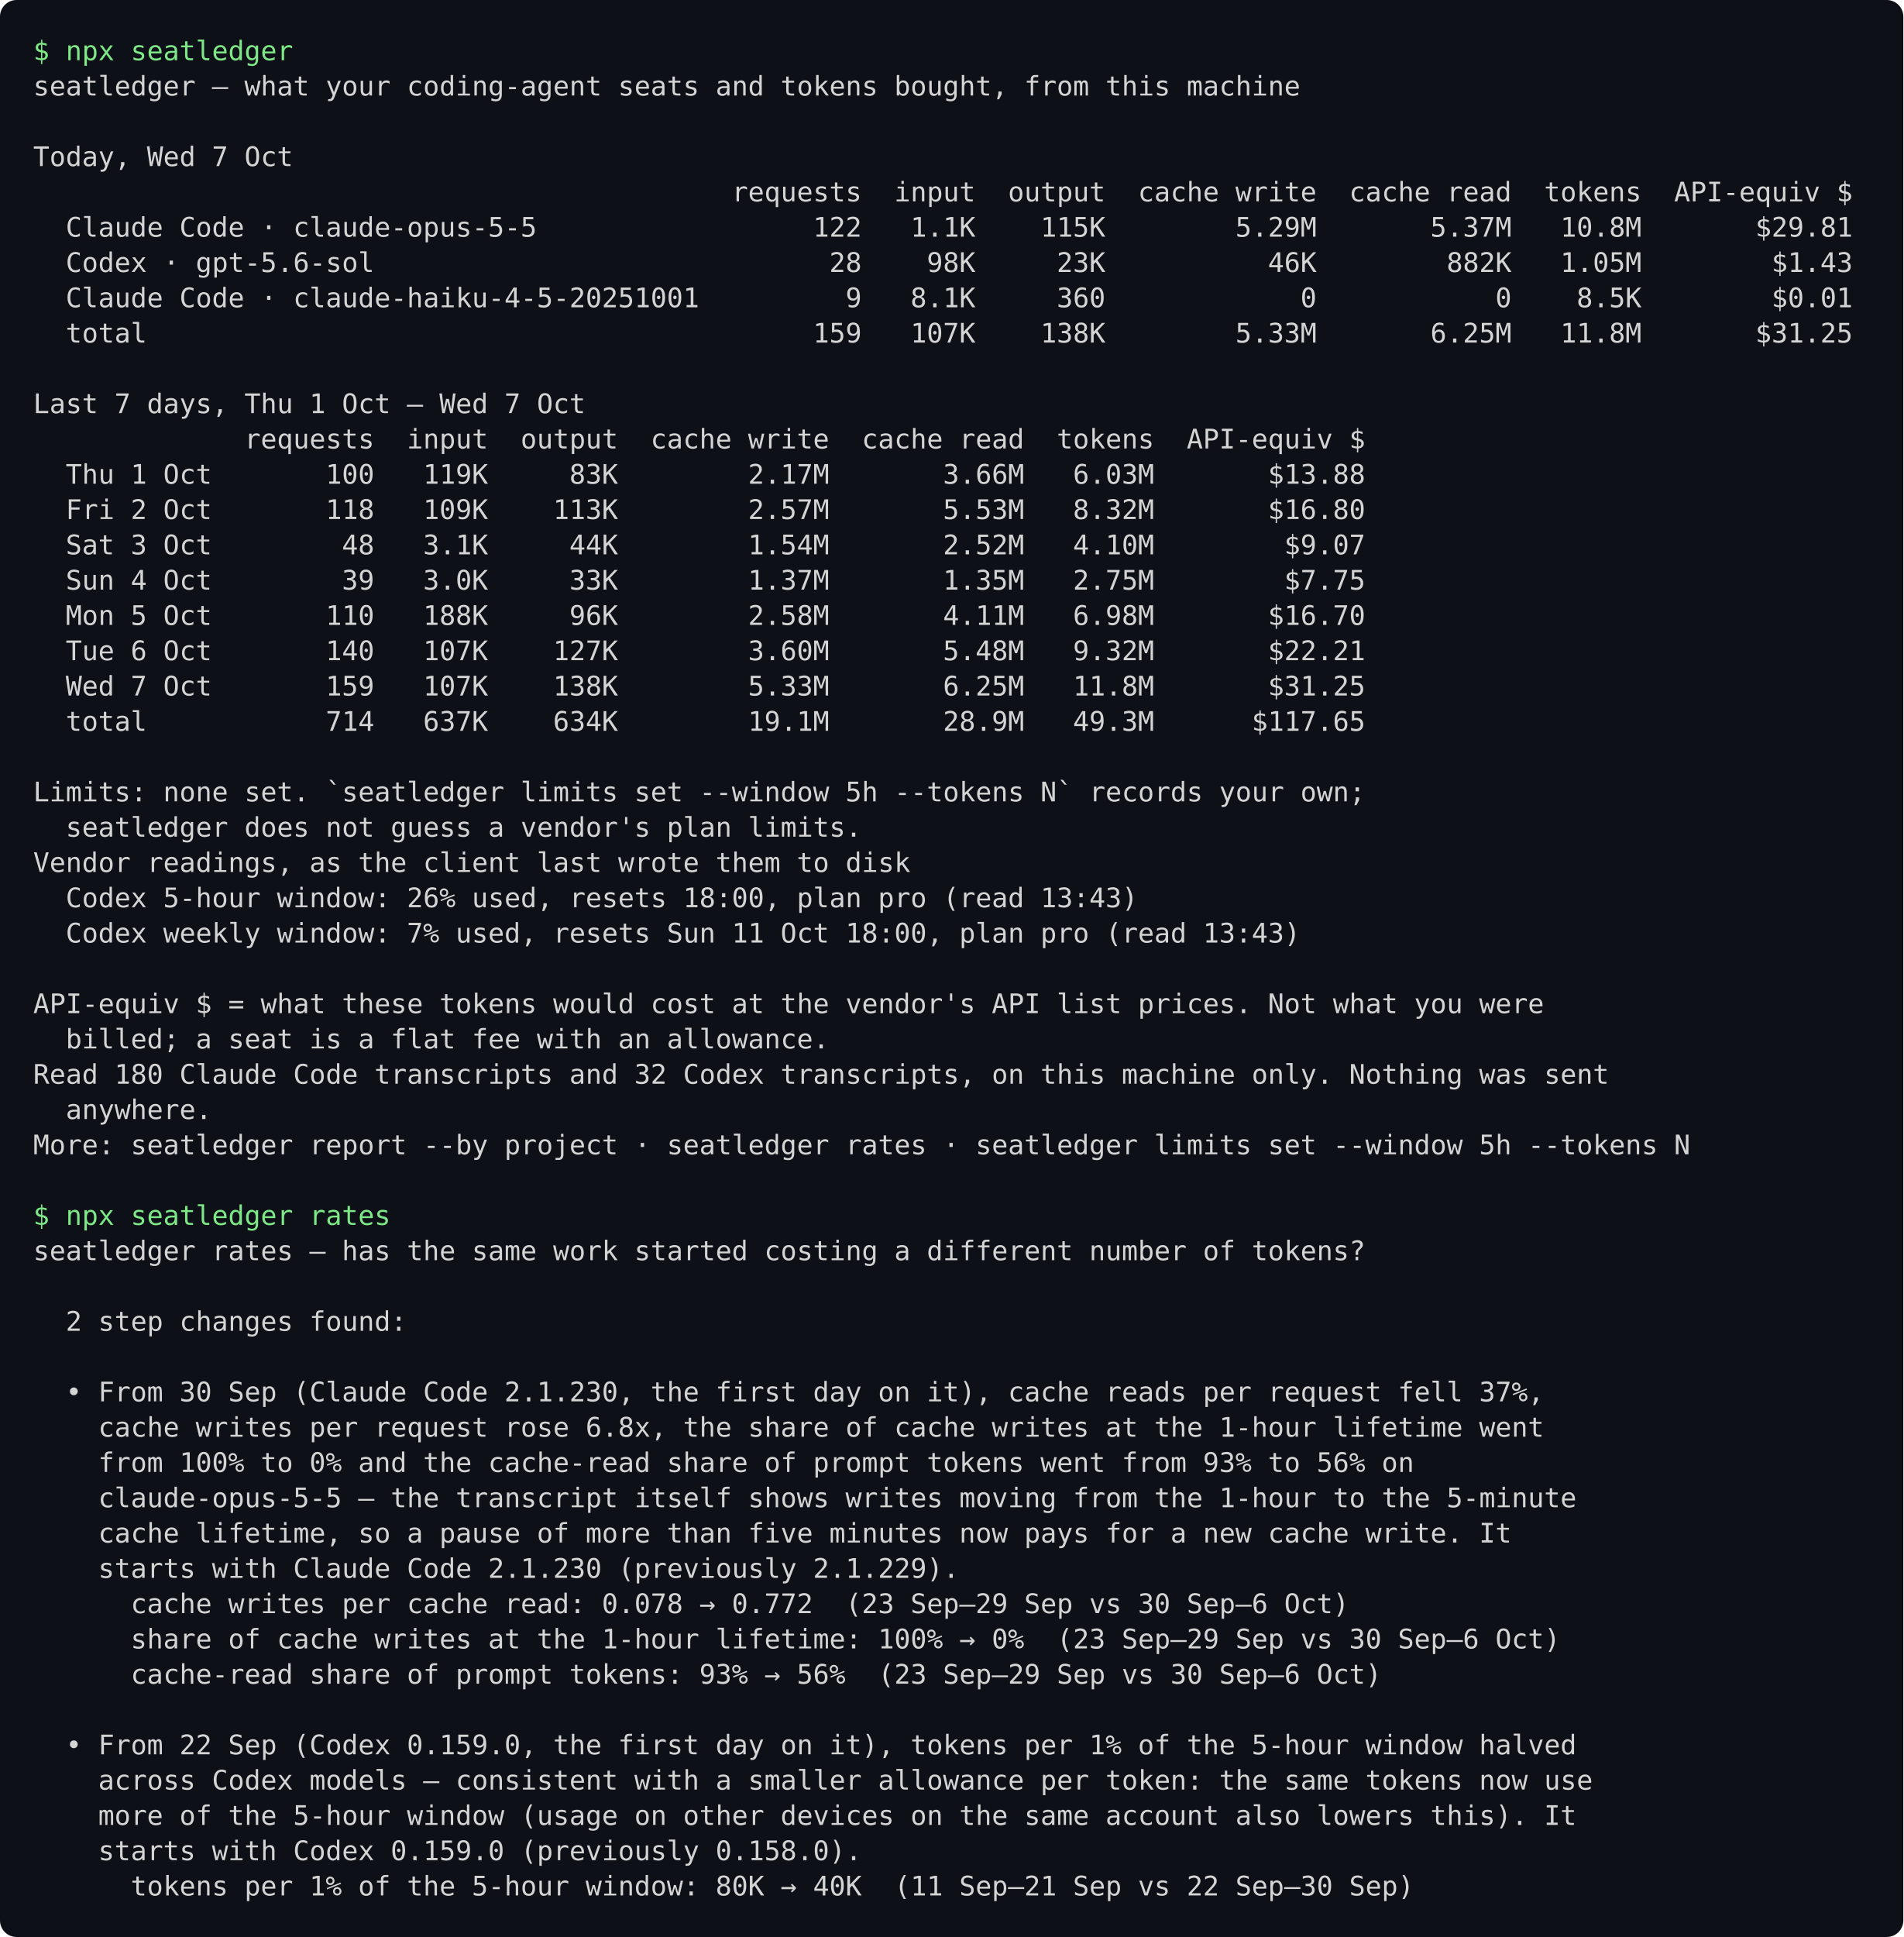
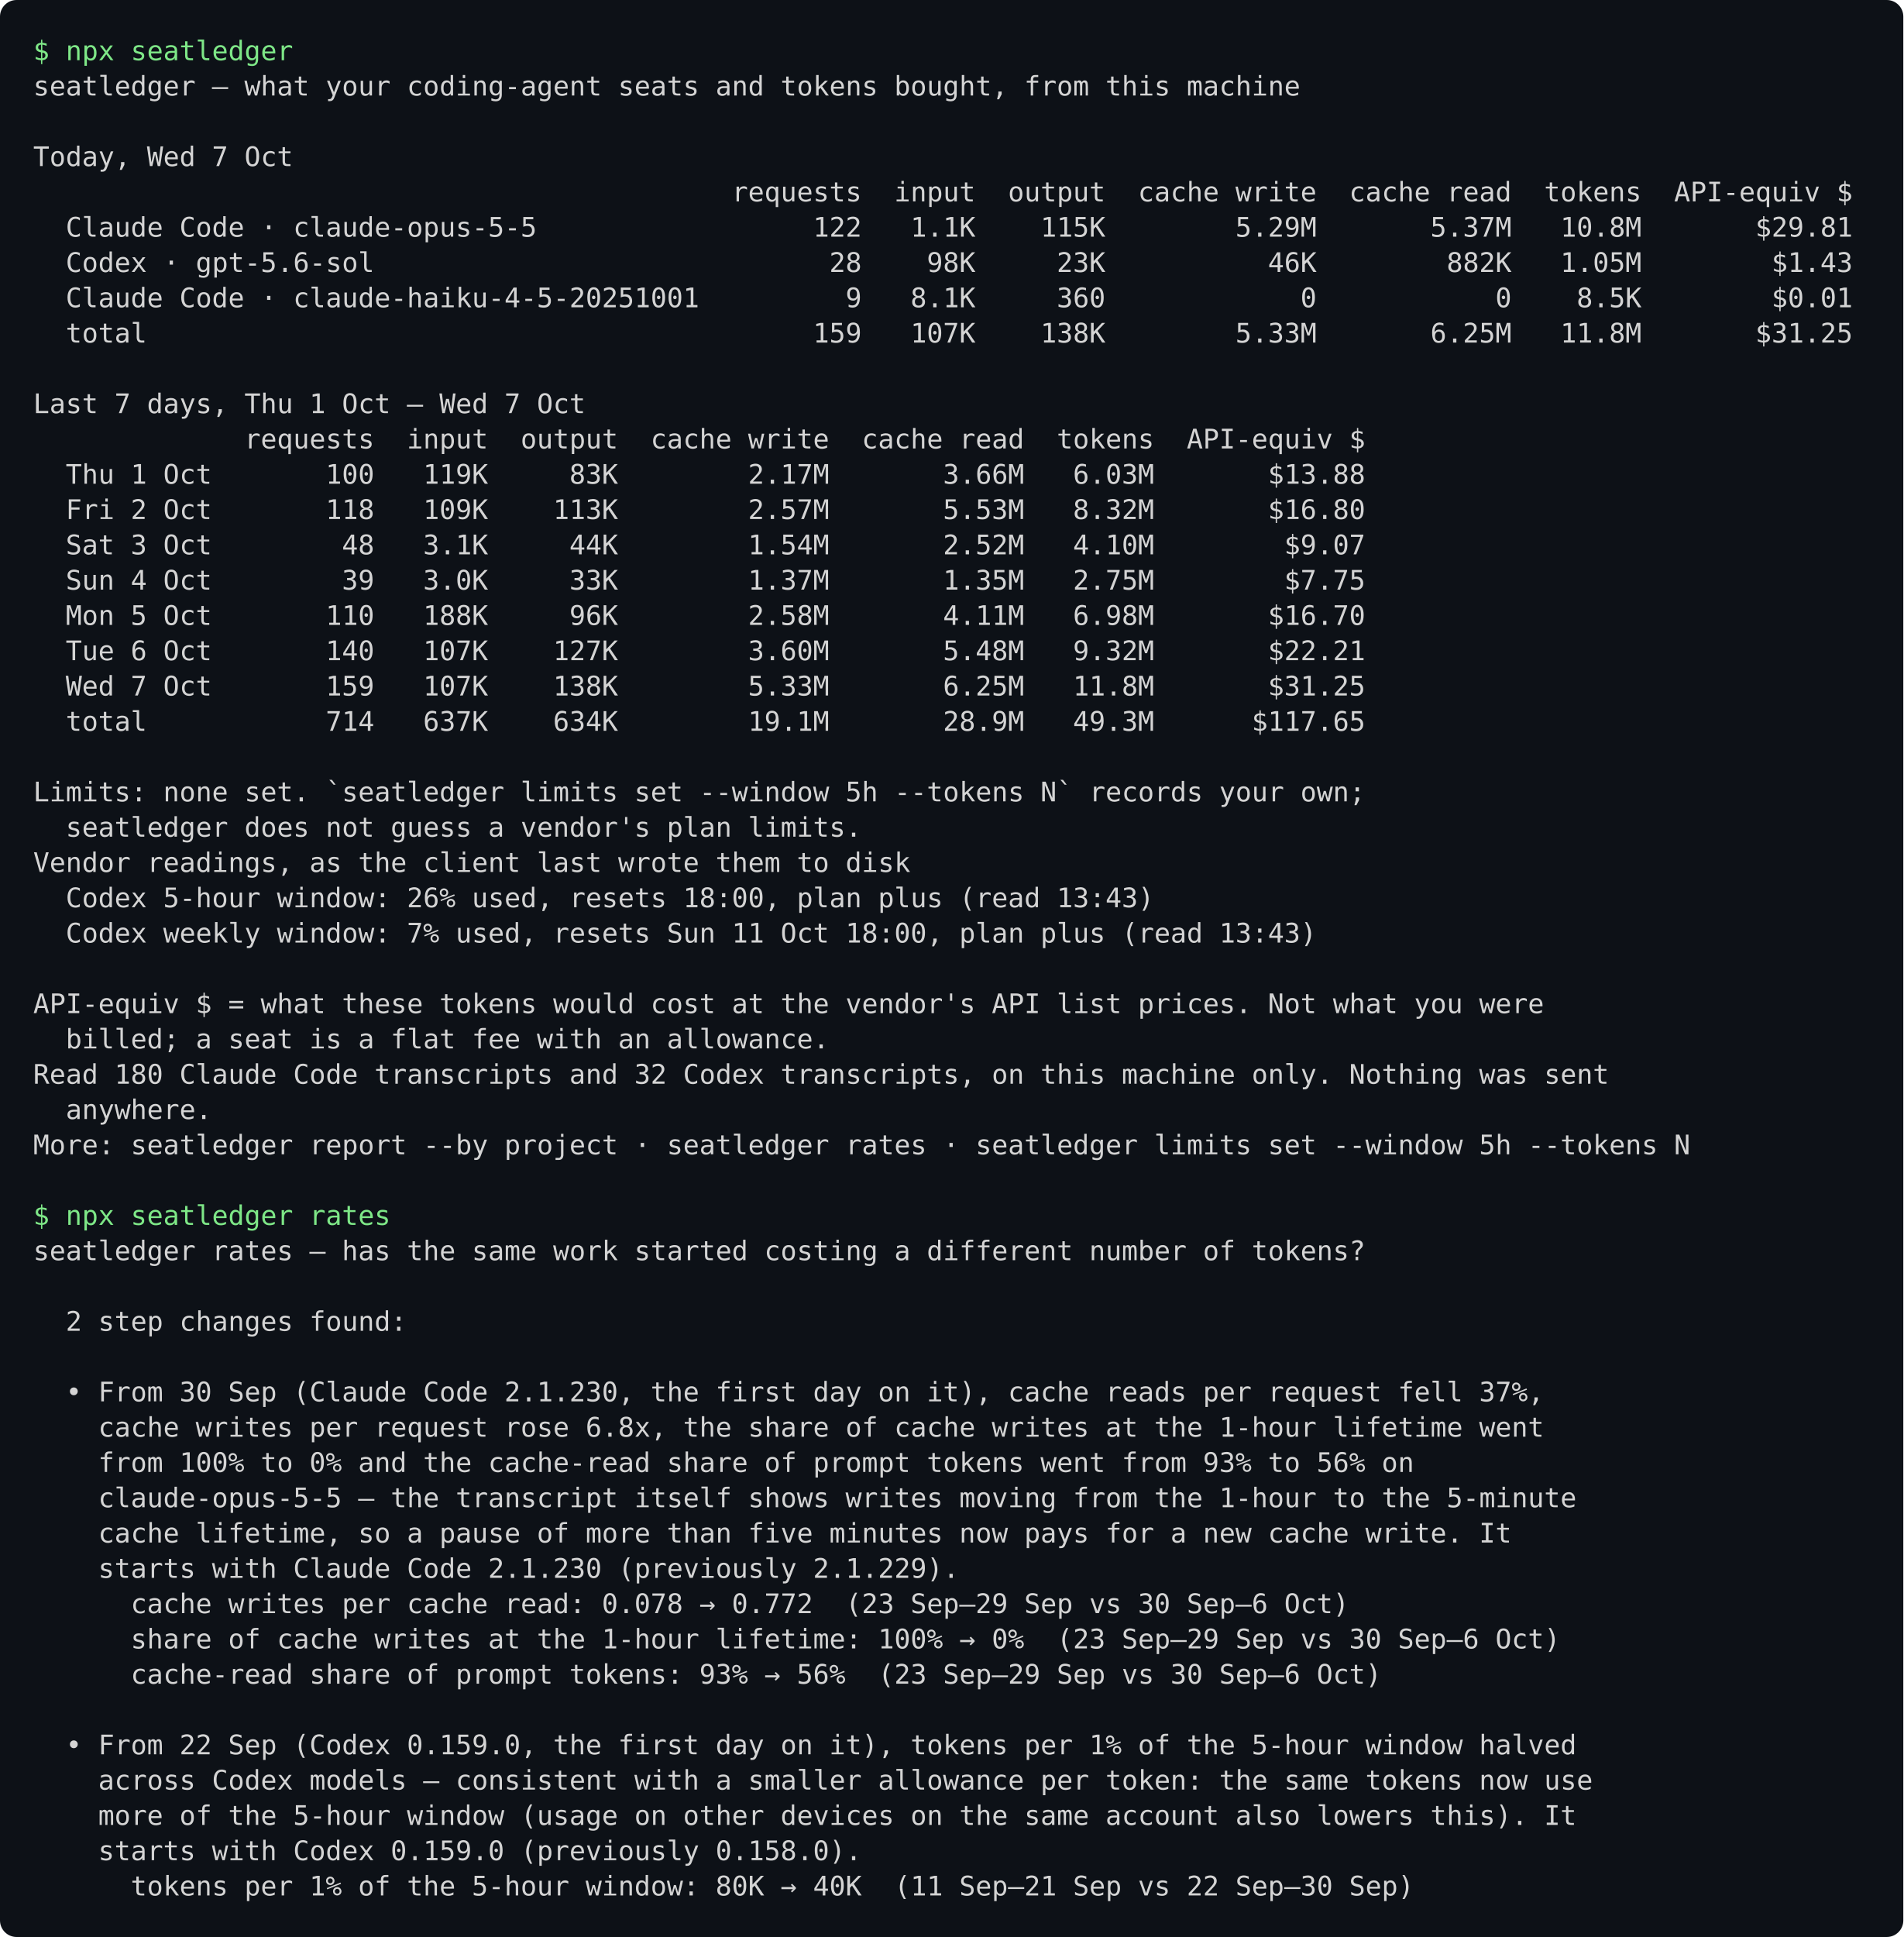
<svg xmlns="http://www.w3.org/2000/svg" width="917" height="933" viewBox="0 0 917 933" role="img" aria-label="seatledger output on synthetic history">
  <style>text{font:13px ui-monospace,SFMono-Regular,Menlo,Consolas,monospace;fill:#d4d4d4}.cmd{fill:#7ee787}</style>
  <rect width="100%" height="100%" rx="8" fill="#0d1117" />
  <text x="16" y="29" class="cmd" textLength="126.4" lengthAdjust="spacingAndGlyphs" xml:space="preserve">$ npx seatledger</text>
  <text x="16" y="46" textLength="616.2" lengthAdjust="spacingAndGlyphs" xml:space="preserve">seatledger — what your coding-agent seats and tokens bought, from this machine</text>
  <text x="16" y="63" xml:space="preserve" />
  <text x="16" y="80" textLength="126.4" lengthAdjust="spacingAndGlyphs" xml:space="preserve">Today, Wed 7 Oct</text>
  <text x="16" y="97" textLength="884.8" lengthAdjust="spacingAndGlyphs" xml:space="preserve">                                           requests  input  output  cache write  cache read  tokens  API-equiv $</text>
  <text x="16" y="114" textLength="884.8" lengthAdjust="spacingAndGlyphs" xml:space="preserve">  Claude Code · claude-opus-5-5                 122   1.1K    115K        5.29M       5.37M   10.8M       $29.81</text>
  <text x="16" y="131" textLength="884.8" lengthAdjust="spacingAndGlyphs" xml:space="preserve">  Codex · gpt-5.6-sol                            28    98K     23K          46K        882K   1.05M        $1.43</text>
  <text x="16" y="148" textLength="884.8" lengthAdjust="spacingAndGlyphs" xml:space="preserve">  Claude Code · claude-haiku-4-5-20251001         9   8.1K     360            0           0    8.5K        $0.01</text>
  <text x="16" y="165" textLength="884.8" lengthAdjust="spacingAndGlyphs" xml:space="preserve">  total                                         159   107K    138K        5.33M       6.25M   11.8M       $31.25</text>
  <text x="16" y="182" xml:space="preserve" />
  <text x="16" y="199" textLength="268.6" lengthAdjust="spacingAndGlyphs" xml:space="preserve">Last 7 days, Thu 1 Oct – Wed 7 Oct</text>
  <text x="16" y="216" textLength="647.8" lengthAdjust="spacingAndGlyphs" xml:space="preserve">             requests  input  output  cache write  cache read  tokens  API-equiv $</text>
  <text x="16" y="233" textLength="647.8" lengthAdjust="spacingAndGlyphs" xml:space="preserve">  Thu 1 Oct       100   119K     83K        2.17M       3.66M   6.03M       $13.88</text>
  <text x="16" y="250" textLength="647.8" lengthAdjust="spacingAndGlyphs" xml:space="preserve">  Fri 2 Oct       118   109K    113K        2.57M       5.53M   8.32M       $16.80</text>
  <text x="16" y="267" textLength="647.8" lengthAdjust="spacingAndGlyphs" xml:space="preserve">  Sat 3 Oct        48   3.1K     44K        1.54M       2.52M   4.10M        $9.07</text>
  <text x="16" y="284" textLength="647.8" lengthAdjust="spacingAndGlyphs" xml:space="preserve">  Sun 4 Oct        39   3.0K     33K        1.37M       1.35M   2.75M        $7.75</text>
  <text x="16" y="301" textLength="647.8" lengthAdjust="spacingAndGlyphs" xml:space="preserve">  Mon 5 Oct       110   188K     96K        2.58M       4.11M   6.98M       $16.70</text>
  <text x="16" y="318" textLength="647.8" lengthAdjust="spacingAndGlyphs" xml:space="preserve">  Tue 6 Oct       140   107K    127K        3.60M       5.48M   9.32M       $22.21</text>
  <text x="16" y="335" textLength="647.8" lengthAdjust="spacingAndGlyphs" xml:space="preserve">  Wed 7 Oct       159   107K    138K        5.33M       6.25M   11.8M       $31.25</text>
  <text x="16" y="352" textLength="647.8" lengthAdjust="spacingAndGlyphs" xml:space="preserve">  total           714   637K    634K        19.1M       28.9M   49.3M      $117.65</text>
  <text x="16" y="369" xml:space="preserve" />
  <text x="16" y="386" textLength="647.8" lengthAdjust="spacingAndGlyphs" xml:space="preserve">Limits: none set. `seatledger limits set --window 5h --tokens N` records your own;</text>
  <text x="16" y="403" textLength="402.9" lengthAdjust="spacingAndGlyphs" xml:space="preserve">  seatledger does not guess a vendor's plan limits.</text>
  <text x="16" y="420" textLength="426.6" lengthAdjust="spacingAndGlyphs" xml:space="preserve">Vendor readings, as the client last wrote them to disk</text>
-   <text x="16" y="437" textLength="537.2" lengthAdjust="spacingAndGlyphs" xml:space="preserve">  Codex 5-hour window: 26% used, resets 18:00, plan pro (read 13:43)</text>
-   <text x="16" y="454" textLength="616.2" lengthAdjust="spacingAndGlyphs" xml:space="preserve">  Codex weekly window: 7% used, resets Sun 11 Oct 18:00, plan pro (read 13:43)</text>
+   <text x="16" y="437" textLength="545.1" lengthAdjust="spacingAndGlyphs" xml:space="preserve">  Codex 5-hour window: 26% used, resets 18:00, plan plus (read 13:43)</text>
+   <text x="16" y="454" textLength="624.1" lengthAdjust="spacingAndGlyphs" xml:space="preserve">  Codex weekly window: 7% used, resets Sun 11 Oct 18:00, plan plus (read 13:43)</text>
  <text x="16" y="471" xml:space="preserve" />
  <text x="16" y="488" textLength="734.7" lengthAdjust="spacingAndGlyphs" xml:space="preserve">API-equiv $ = what these tokens would cost at the vendor's API list prices. Not what you were</text>
  <text x="16" y="505" textLength="387.1" lengthAdjust="spacingAndGlyphs" xml:space="preserve">  billed; a seat is a flat fee with an allowance.</text>
  <text x="16" y="522" textLength="766.3" lengthAdjust="spacingAndGlyphs" xml:space="preserve">Read 180 Claude Code transcripts and 32 Codex transcripts, on this machine only. Nothing was sent</text>
  <text x="16" y="539" textLength="86.9" lengthAdjust="spacingAndGlyphs" xml:space="preserve">  anywhere.</text>
  <text x="16" y="556" textLength="805.8" lengthAdjust="spacingAndGlyphs" xml:space="preserve">More: seatledger report --by project · seatledger rates · seatledger limits set --window 5h --tokens N</text>
  <text x="16" y="573" xml:space="preserve" />
  <text x="16" y="590" class="cmd" textLength="173.8" lengthAdjust="spacingAndGlyphs" xml:space="preserve">$ npx seatledger rates</text>
  <text x="16" y="607" textLength="647.8" lengthAdjust="spacingAndGlyphs" xml:space="preserve">seatledger rates — has the same work started costing a different number of tokens?</text>
  <text x="16" y="624" xml:space="preserve" />
  <text x="16" y="641" textLength="181.7" lengthAdjust="spacingAndGlyphs" xml:space="preserve">  2 step changes found:</text>
  <text x="16" y="658" xml:space="preserve" />
  <text x="16" y="675" textLength="734.7" lengthAdjust="spacingAndGlyphs" xml:space="preserve">  • From 30 Sep (Claude Code 2.1.230, the first day on it), cache reads per request fell 37%,</text>
  <text x="16" y="692" textLength="734.7" lengthAdjust="spacingAndGlyphs" xml:space="preserve">    cache writes per request rose 6.8x, the share of cache writes at the 1-hour lifetime went</text>
  <text x="16" y="709" textLength="671.5" lengthAdjust="spacingAndGlyphs" xml:space="preserve">    from 100% to 0% and the cache-read share of prompt tokens went from 93% to 56% on</text>
  <text x="16" y="726" textLength="750.5" lengthAdjust="spacingAndGlyphs" xml:space="preserve">    claude-opus-5-5 — the transcript itself shows writes moving from the 1-hour to the 5-minute</text>
  <text x="16" y="743" textLength="718.9" lengthAdjust="spacingAndGlyphs" xml:space="preserve">    cache lifetime, so a pause of more than five minutes now pays for a new cache write. It</text>
  <text x="16" y="760" textLength="450.3" lengthAdjust="spacingAndGlyphs" xml:space="preserve">    starts with Claude Code 2.1.230 (previously 2.1.229).</text>
  <text x="16" y="777" textLength="639.9" lengthAdjust="spacingAndGlyphs" xml:space="preserve">      cache writes per cache read: 0.078 → 0.772  (23 Sep–29 Sep vs 30 Sep–6 Oct)</text>
  <text x="16" y="794" textLength="742.6" lengthAdjust="spacingAndGlyphs" xml:space="preserve">      share of cache writes at the 1-hour lifetime: 100% → 0%  (23 Sep–29 Sep vs 30 Sep–6 Oct)</text>
  <text x="16" y="811" textLength="655.7" lengthAdjust="spacingAndGlyphs" xml:space="preserve">      cache-read share of prompt tokens: 93% → 56%  (23 Sep–29 Sep vs 30 Sep–6 Oct)</text>
  <text x="16" y="828" xml:space="preserve" />
  <text x="16" y="845" textLength="750.5" lengthAdjust="spacingAndGlyphs" xml:space="preserve">  • From 22 Sep (Codex 0.159.0, the first day on it), tokens per 1% of the 5-hour window halved</text>
  <text x="16" y="862" textLength="758.4" lengthAdjust="spacingAndGlyphs" xml:space="preserve">    across Codex models — consistent with a smaller allowance per token: the same tokens now use</text>
  <text x="16" y="879" textLength="750.5" lengthAdjust="spacingAndGlyphs" xml:space="preserve">    more of the 5-hour window (usage on other devices on the same account also lowers this). It</text>
  <text x="16" y="896" textLength="402.9" lengthAdjust="spacingAndGlyphs" xml:space="preserve">    starts with Codex 0.159.0 (previously 0.158.0).</text>
  <text x="16" y="913" textLength="671.5" lengthAdjust="spacingAndGlyphs" xml:space="preserve">      tokens per 1% of the 5-hour window: 80K → 40K  (11 Sep–21 Sep vs 22 Sep–30 Sep)</text>
</svg>
